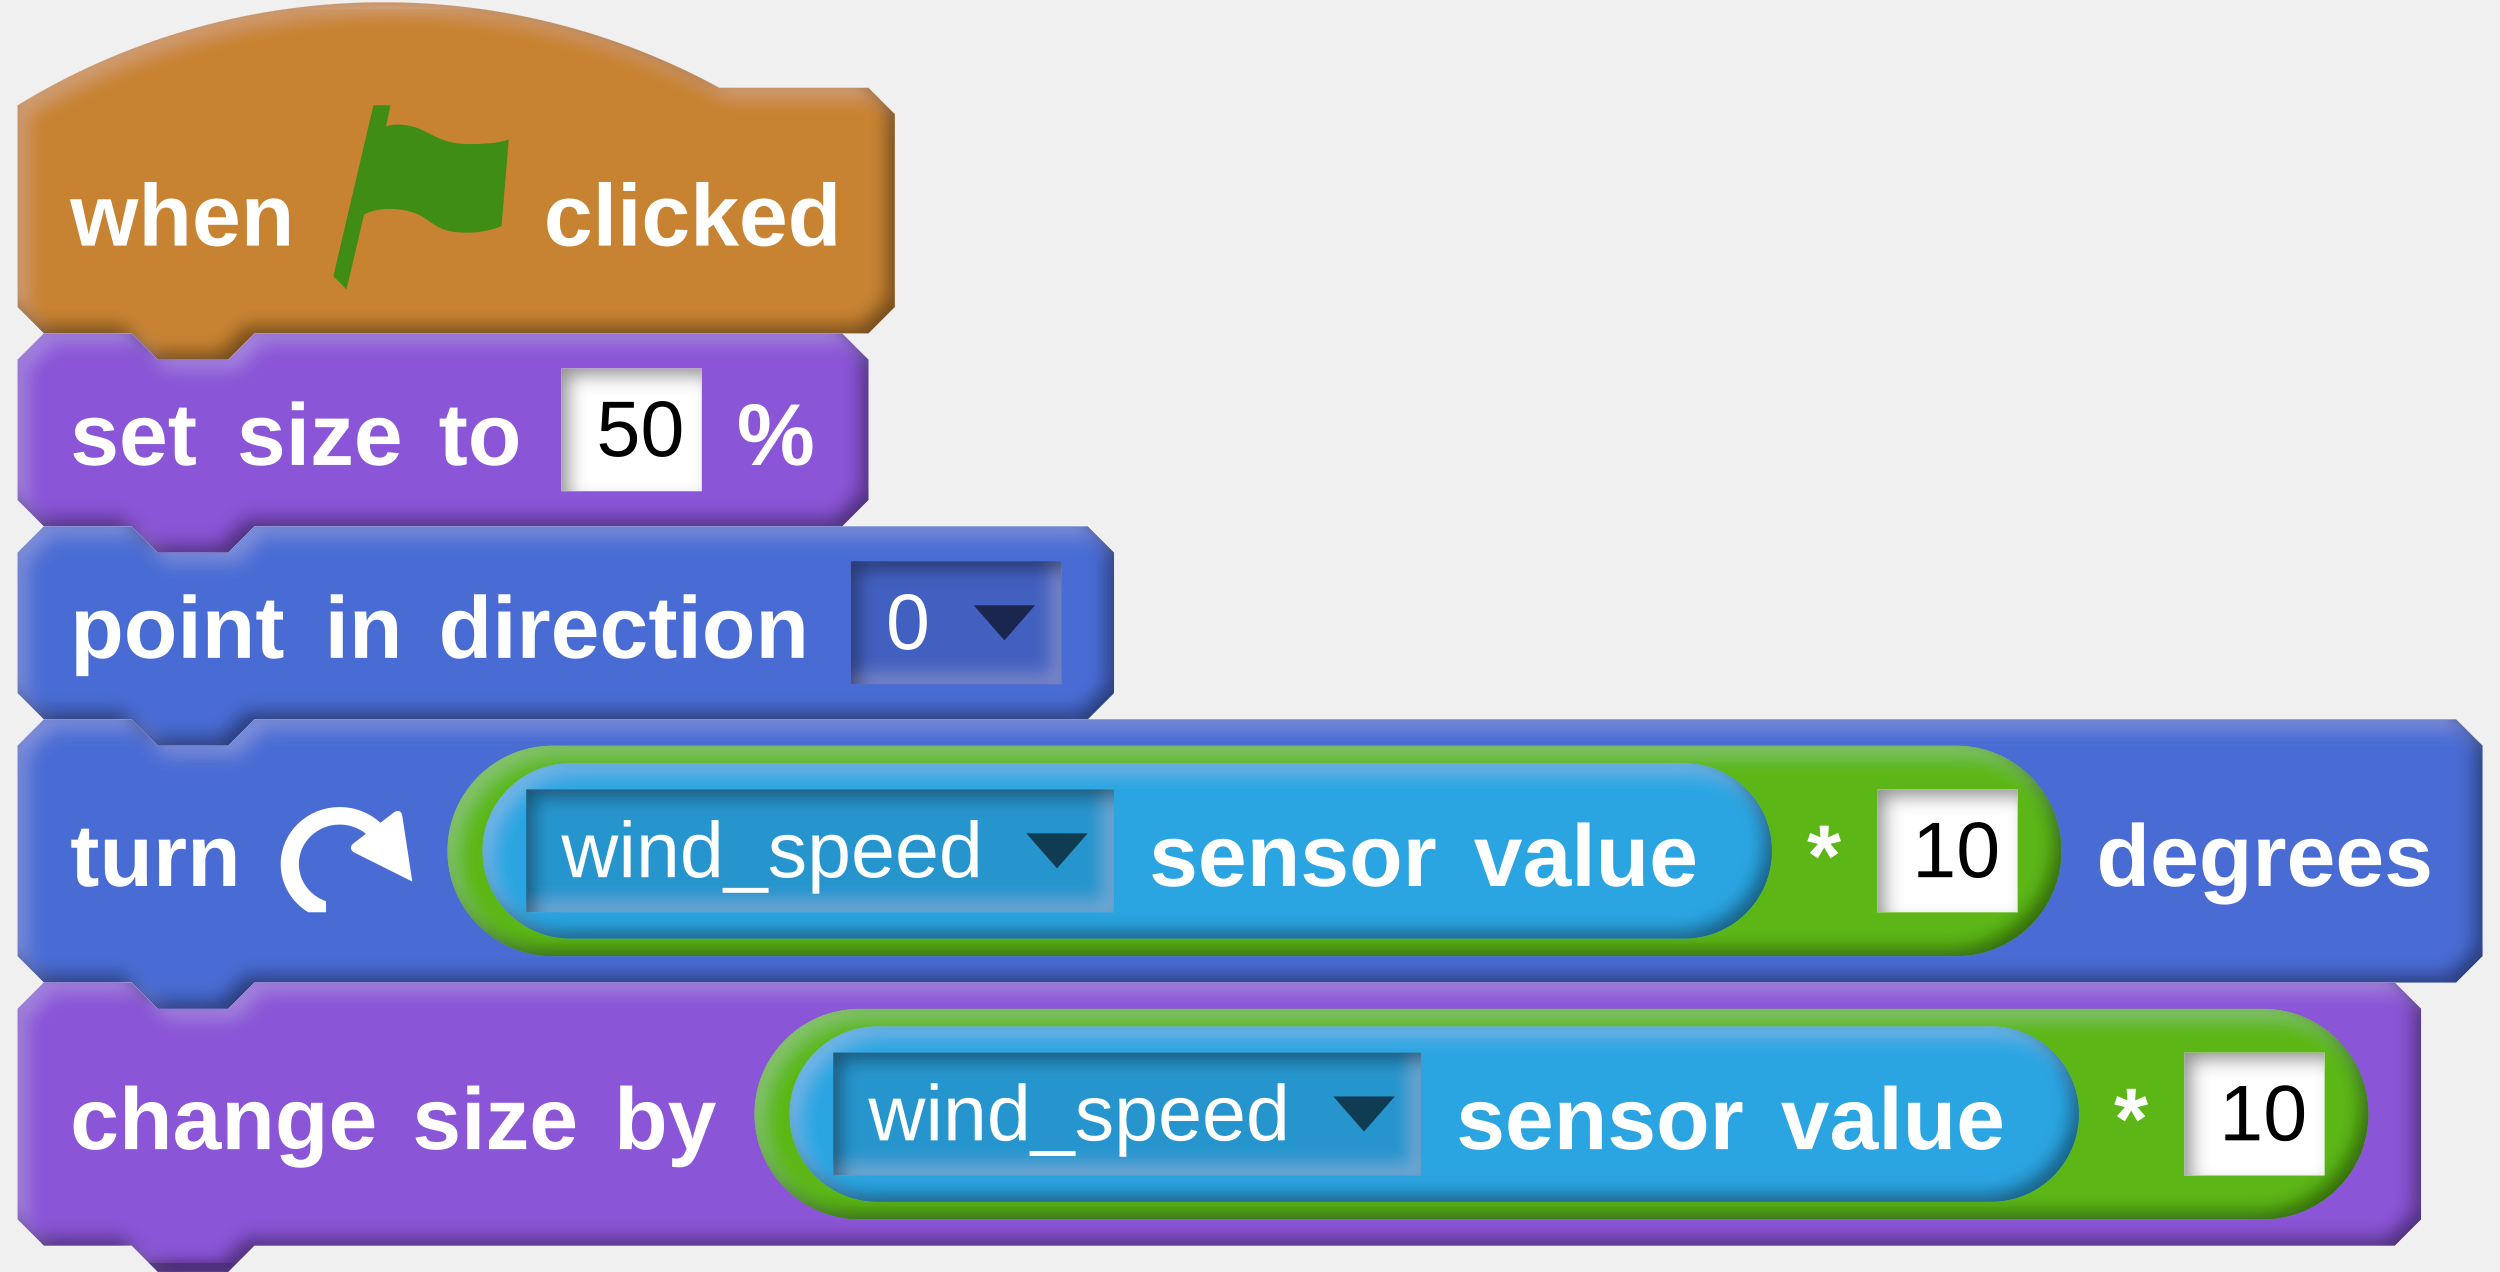
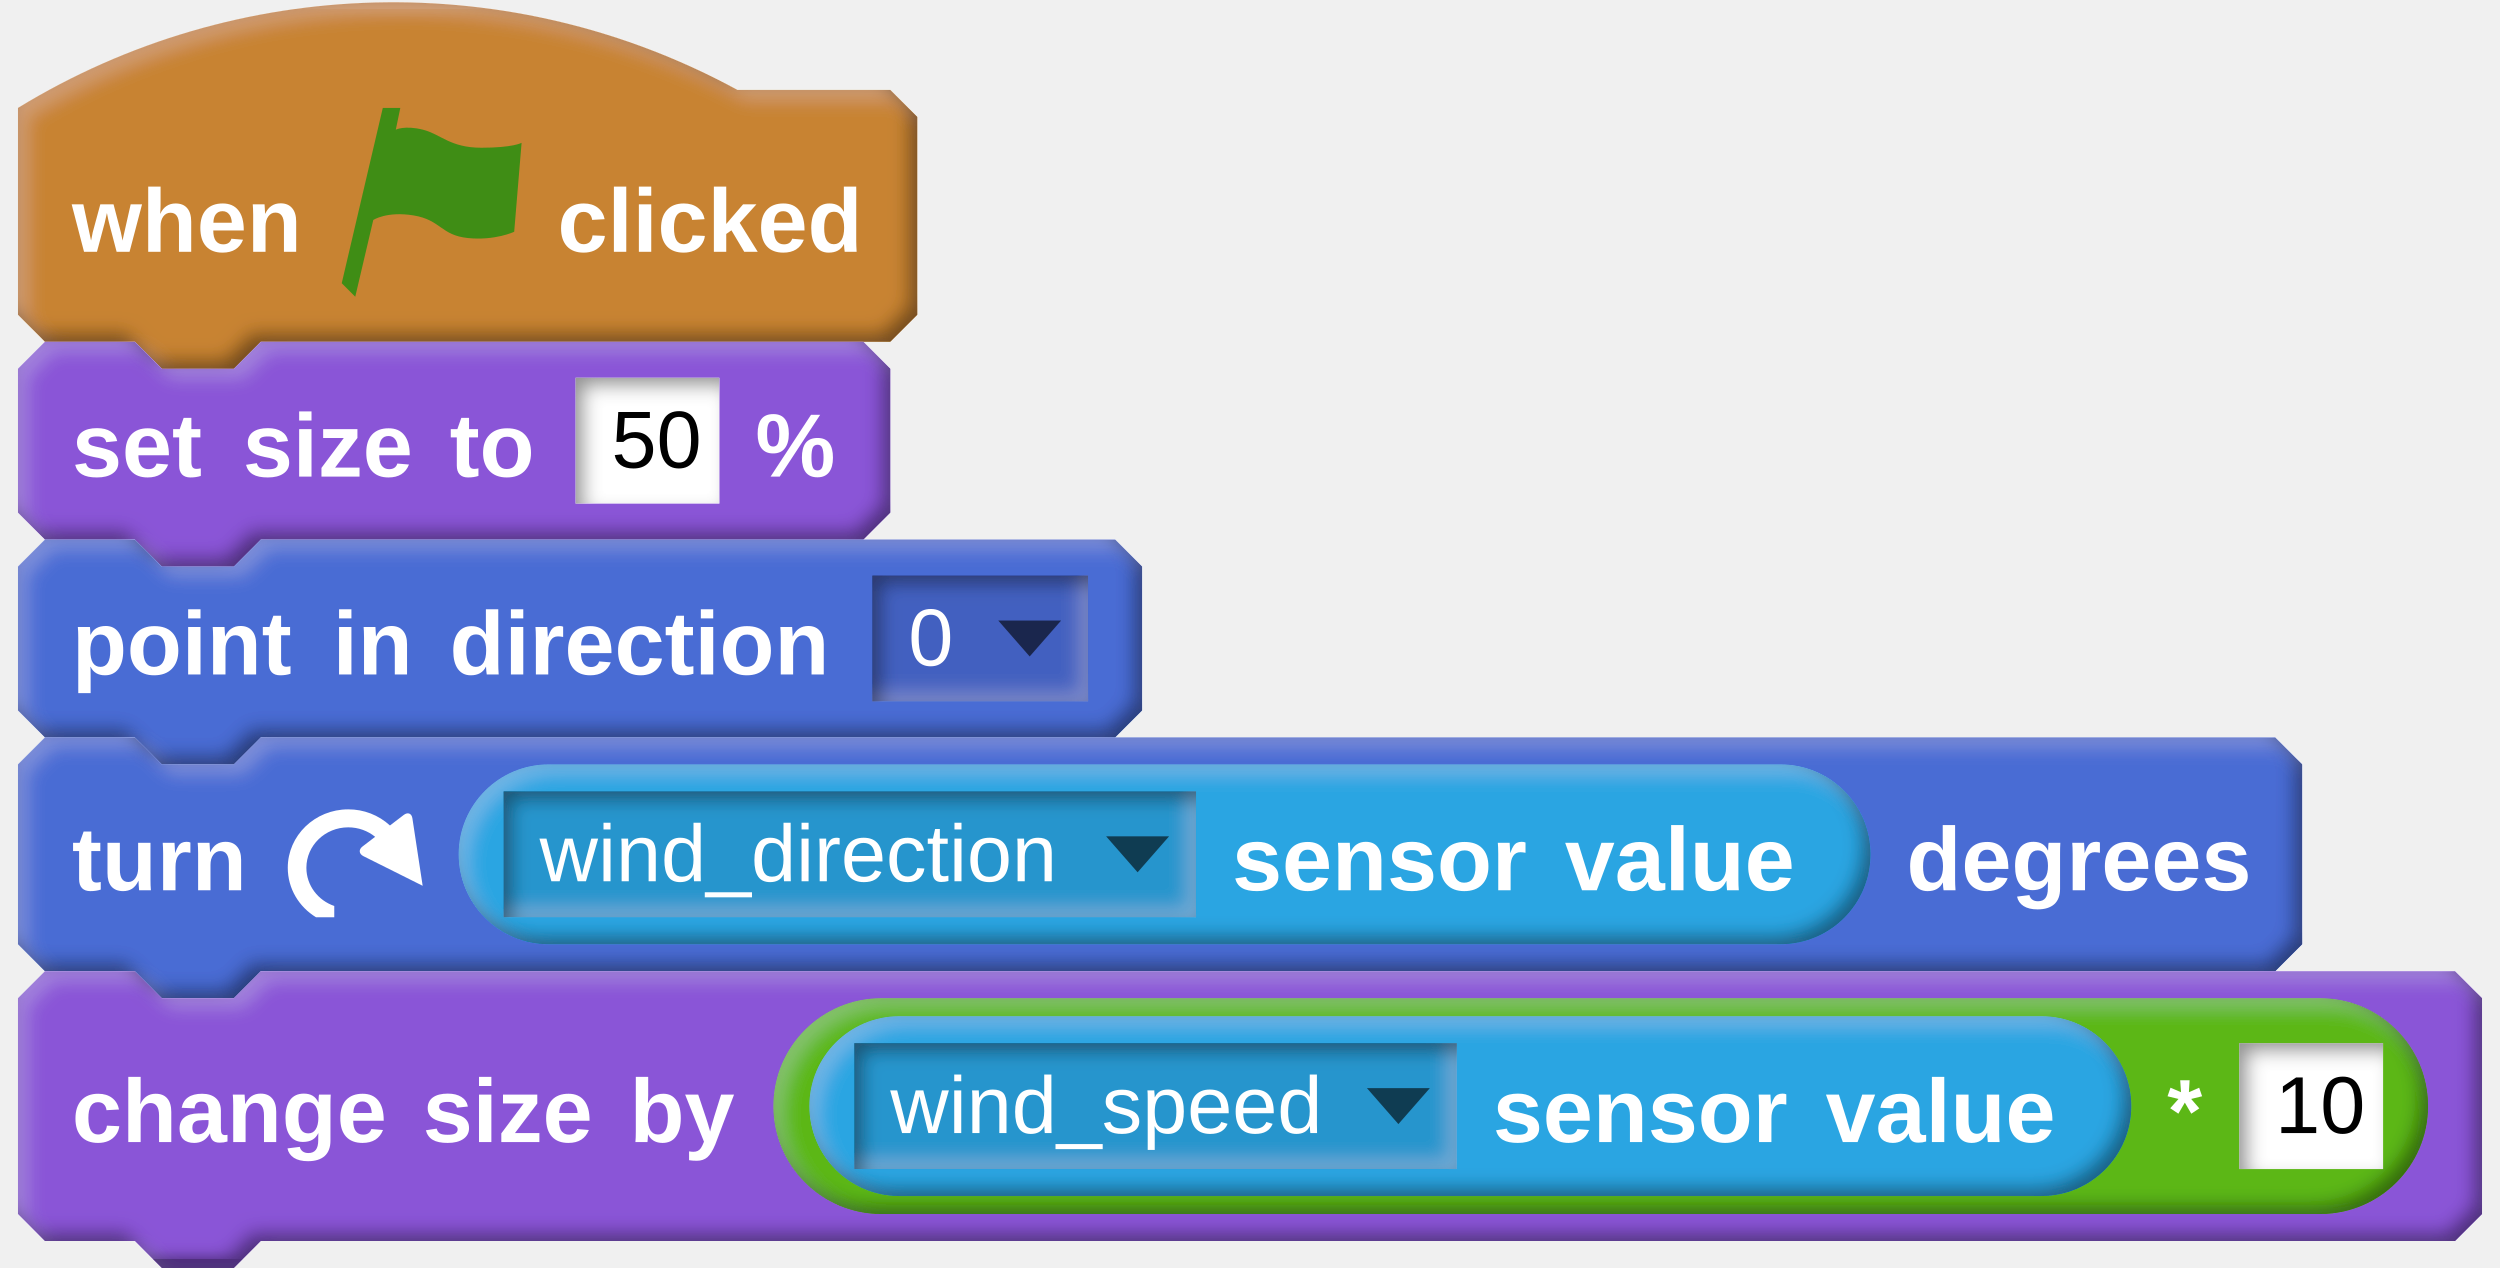
- <svg xmlns="http://www.w3.org/2000/svg" xmlns:xlink="http://www.w3.org/1999/xlink" version="1.1" width="285" height="145">
+ <svg xmlns="http://www.w3.org/2000/svg" xmlns:xlink="http://www.w3.org/1999/xlink" version="1.1" width="278" height="141">
  <defs>
    <filter id="bevelFilter" x0="-50%" y0="-50%" width="200%" height="200%">
      <feGaussianBlur result="blur-1" in="SourceAlpha" stdDeviation="1 1" />
      <feFlood result="flood-2" in="undefined" flood-color="#fff" flood-opacity="0.15" />
      <feOffset result="offset-3" in="blur-1" dx="1" dy="1" />
      <feComposite result="comp-4" operator="arithmetic" in="SourceAlpha" in2="offset-3" k2="1" k3="-1" />
      <feComposite result="comp-5" operator="in" in="flood-2" in2="comp-4" />
      <feFlood result="flood-6" in="undefined" flood-color="#000" flood-opacity="0.7" />
      <feOffset result="offset-7" in="blur-1" dx="-1" dy="-1" />
      <feComposite result="comp-8" operator="arithmetic" in="SourceAlpha" in2="offset-7" k2="1" k3="-1" />
      <feComposite result="comp-9" operator="in" in="flood-6" in2="comp-8" />
      <feMerge result="merge-10">
        <feMergeNode in="SourceGraphic" />
        <feMergeNode in="comp-5" />
        <feMergeNode in="comp-9" />
      </feMerge>
    </filter>
    <filter id="inputBevelFilter" x0="-50%" y0="-50%" width="200%" height="200%">
      <feGaussianBlur result="blur-1" in="SourceAlpha" stdDeviation="1 1" />
      <feFlood result="flood-2" in="undefined" flood-color="#fff" flood-opacity="0.15" />
      <feOffset result="offset-3" in="blur-1" dx="-1" dy="-1" />
      <feComposite result="comp-4" operator="arithmetic" in="SourceAlpha" in2="offset-3" k2="1" k3="-1" />
      <feComposite result="comp-5" operator="in" in="flood-2" in2="comp-4" />
      <feFlood result="flood-6" in="undefined" flood-color="#000" flood-opacity="0.7" />
      <feOffset result="offset-7" in="blur-1" dx="1" dy="1" />
      <feComposite result="comp-8" operator="arithmetic" in="SourceAlpha" in2="offset-7" k2="1" k3="-1" />
      <feComposite result="comp-9" operator="in" in="flood-6" in2="comp-8" />
      <feMerge result="merge-10">
        <feMergeNode in="SourceGraphic" />
        <feMergeNode in="comp-5" />
        <feMergeNode in="comp-9" />
      </feMerge>
    </filter>
    <filter id="inputDarkFilter" x0="-50%" y0="-50%" width="200%" height="200%">
      <feFlood result="flood-1" in="undefined" flood-color="#000" flood-opacity="0.2" />
      <feComposite result="comp-2" operator="in" in="flood-1" in2="SourceAlpha" />
      <feMerge result="merge-3">
        <feMergeNode in="SourceGraphic" />
        <feMergeNode in="comp-2" />
      </feMerge>
    </filter>
    <path d="M1.504 21L0 19.493 4.567 0h1.948l-.5 2.418s1.002-.502 3.006 0c2.006.503 3.008 2.01 6.517 2.01 3.508 0 4.463-.545 4.463-.545l-.823 9.892s-2.137 1.005-5.144.696c-3.007-.307-3.007-2.007-6.014-2.51-3.008-.502-4.512.503-4.512.503L1.504 21z" fill="#3f8d15" id="greenFlag" />
    <path d="M6.724 0C3.01 0 0 2.91 0 6.5c0 2.316 1.253 4.35 3.14 5.5H5.17v-1.256C3.364 10.126 2.07 8.46 2.07 6.5 2.07 4.015 4.152 2 6.723 2c1.14 0 2.184.396 2.993 1.053L8.31 4.13c-.45.344-.398.826.11 1.08L15 8.5 13.858.992c-.083-.547-.514-.714-.963-.37l-1.532 1.172A6.825 6.825 0 0 0 6.723 0z" fill="#fff" id="turnRight" />
    <path d="M3.637 1.794A6.825 6.825 0 0 1 8.277 0C11.99 0 15 2.91 15 6.5c0 2.316-1.253 4.35-3.14 5.5H9.83v-1.256c1.808-.618 3.103-2.285 3.103-4.244 0-2.485-2.083-4.5-4.654-4.5-1.14 0-2.184.396-2.993 1.053L6.69 4.13c.45.344.398.826-.11 1.08L0 8.5 1.142.992c.083-.547.514-.714.963-.37l1.532 1.172z" fill="#fff" id="turnLeft" />
    <path d="M0 0L4 4L0 8Z" fill="#111" id="addInput" />
    <path d="M4 0L4 8L0 4Z" fill="#111" id="delInput" />
    <g id="loopArrow">
      <path d="M8 0l2 -2l0 -3l3 0l-4 -5l-4 5l3 0l0 3l-8 0l0 2" fill="#000" opacity="0.3" />
      <path d="M8 0l2 -2l0 -3l3 0l-4 -5l-4 5l3 0l0 3l-8 0l0 2" fill="#fff" opacity="0.9" transform="translate(-1 -1)" />
    </g>
    <style>.sb-label{font-family:Lucida Grande,Verdana,Arial,DejaVu Sans,sans-serif;font-weight:700;fill:#fff;font-size:10px;word-spacing:+1px}.sb-obsolete{fill:#d42828}.sb-motion{fill:#4a6cd4}.sb-looks{fill:#8a55d7}.sb-sound{fill:#bb42c3}.sb-pen{fill:#0e9a6c}.sb-events{fill:#c88330}.sb-control{fill:#e1a91a}.sb-sensing{fill:#2ca5e2}.sb-operators{fill:#5cb712}.sb-variables{fill:#ee7d16}.sb-list{fill:#cc5b22}.sb-custom{fill:#632d99}.sb-custom-arg{fill:#5947b1}.sb-extension{fill:#4b4a60}.sb-grey{fill:#969696}.sb-bevel{filter:url(#bevelFilter)}.sb-input{filter:url(#inputBevelFilter)}.sb-input-number,.sb-input-number-dropdown,.sb-input-string{fill:#fff}.sb-literal-dropdown,.sb-literal-number,.sb-literal-number-dropdown,.sb-literal-string{font-weight:400;font-size:9px;word-spacing:0}.sb-literal-number,.sb-literal-number-dropdown,.sb-literal-string{fill:#000}.sb-darker{filter:url(#inputDarkFilter)}.sb-outline{stroke:#fff;stroke-opacity:.2;stroke-width:2;fill:none}.sb-define-hat-cap{stroke:#632d99;stroke-width:1;fill:#8e2ec2}.sb-comment{fill:#ffffa5;stroke:#d0d1d2;stroke-width:1}.sb-comment-line{fill:#ffff80}.sb-comment-label{font-family:Helevetica,Arial,DejaVu Sans,sans-serif;font-weight:700;fill:#5c5d5f;word-spacing:0;font-size:12px}</style>
  </defs>
  <g>
    <g transform="translate(0 0)">
      <g transform="translate(2 0)">
        <path d="M 0 12 L 0 12 A 80 80 0 0 1 80 10 L 97 10 L 100 13 L 100 35 L 97 38 L 27 38 L 24 41 L 16 41 L 13 38 L 3 38 L 0 35 Z" class="sb-events sb-bevel" />
        <text x="0" y="10" class="sb-label " transform="translate(6 18)">when</text>
        <use xlink:href="#greenFlag" transform="translate(36 12)" />
        <text x="0" y="10" class="sb-label " transform="translate(60 18)">clicked</text>
      </g>
      <g transform="translate(2 38)">
        <path d="M 0 3 L 3 0 L 13 0 L 16 3 L 24 3 L 27 0 L 94 0 L 97 3 L 97 19 L 94 22 L 27 22 L 24 25 L 16 25 L 13 22 L 3 22 L 0 19 Z" class="sb-looks sb-bevel" />
        <text x="0" y="10" class="sb-label " transform="translate(6 5)">set</text>
        <text x="0" y="10" class="sb-label " transform="translate(25 5)">size</text>
        <text x="0" y="10" class="sb-label " transform="translate(48 5)">to</text>
        <g transform="translate(62 4)">
          <rect x="0" y="0" width="16" height="14" class="sb-input sb-input-string" />
          <text x="0" y="10" class="sb-label sb-literal-string" transform="translate(4 0)">50</text>
        </g>
        <text x="0" y="10" class="sb-label " transform="translate(82 5)">%</text>
      </g>
      <g transform="translate(2 60)">
        <path d="M 0 3 L 3 0 L 13 0 L 16 3 L 24 3 L 27 0 L 122 0 L 125 3 L 125 19 L 122 22 L 27 22 L 24 25 L 16 25 L 13 22 L 3 22 L 0 19 Z" class="sb-motion sb-bevel" />
        <text x="0" y="10" class="sb-label " transform="translate(6 5)">point</text>
        <text x="0" y="10" class="sb-label " transform="translate(35 5)">in</text>
        <text x="0" y="10" class="sb-label " transform="translate(48 5)">direction</text>
        <g transform="translate(95 4)">
          <g width="24" height="14" class="sb-input sb-input-dropdown">
            <rect x="0" y="0" width="24" height="14" class="sb-motion sb-darker" />
          </g>
          <text x="0" y="10" class="sb-label sb-literal-dropdown" transform="translate(4 0)">0</text>
          <polygon points="7 0 3.5 4 0 0" fill="#000" opacity="0.6" transform="translate(14 5)" />
        </g>
      </g>
      <g transform="translate(2 82)">
-         <path d="M 0 3 L 3 0 L 13 0 L 16 3 L 24 3 L 27 0 L 278 0 L 281 3 L 281 27 L 278 30 L 27 30 L 24 33 L 16 33 L 13 30 L 3 30 L 0 27 Z" class="sb-motion sb-bevel" />
-         <text x="0" y="10" class="sb-label " transform="translate(6 9)">turn</text>
-         <use xlink:href="#turnRight" transform="translate(30 10)" />
+         <path d="M 0 3 L 3 0 L 13 0 L 16 3 L 24 3 L 27 0 L 251 0 L 254 3 L 254 23 L 251 26 L 27 26 L 24 29 L 16 29 L 13 26 L 3 26 L 0 23 Z" class="sb-motion sb-bevel" />
+         <text x="0" y="10" class="sb-label " transform="translate(6 7)">turn</text>
+         <use xlink:href="#turnRight" transform="translate(30 8)" />
        <g transform="translate(49 3)">
-           <path d="M 12 0 L 172 0 A 12 12 0 0 1 172 24 L 12 24 A 12 12 0 0 1 12 0 Z" class="sb-operators sb-bevel" />
-           <g transform="translate(4 2)">
-             <path d="M 10 0 L 137 0 A 10 10 0 0 1 137 20 L 10 20 A 10 10 0 0 1 10 0 Z" class="sb-sensing sb-bevel" />
-             <g transform="translate(5 3)">
-               <g width="67" height="14" class="sb-input sb-input-dropdown">
-                 <rect x="0" y="0" width="67" height="14" class="sb-sensing sb-darker" />
-               </g>
-               <text x="0" y="10" class="sb-label sb-literal-dropdown" transform="translate(4 0)">wind_speed</text>
-               <polygon points="7 0 3.5 4 0 0" fill="#000" opacity="0.6" transform="translate(57 5)" />
+           <path d="M 10 0 L 147 0 A 10 10 0 0 1 147 20 L 10 20 A 10 10 0 0 1 10 0 Z" class="sb-sensing sb-bevel" />
+           <g transform="translate(5 3)">
+             <g width="77" height="14" class="sb-input sb-input-dropdown">
+               <rect x="0" y="0" width="77" height="14" class="sb-sensing sb-darker" />
            </g>
-             <text x="0" y="10" class="sb-label " transform="translate(76 4)">sensor</text>
-             <text x="0" y="10" class="sb-label " transform="translate(113 4)">value</text>
+             <text x="0" y="10" class="sb-label sb-literal-dropdown" transform="translate(4 0)">wind_direction</text>
+             <polygon points="7 0 3.5 4 0 0" fill="#000" opacity="0.6" transform="translate(67 5)" />
          </g>
-           <text x="0" y="10" class="sb-label " transform="translate(155 6)">*</text>
-           <g transform="translate(163 5)">
-             <rect x="0" y="0" width="16" height="14" class="sb-input sb-input-string" />
-             <text x="0" y="10" class="sb-label sb-literal-string" transform="translate(4 0)">10</text>
-           </g>
+           <text x="0" y="10" class="sb-label " transform="translate(86 4)">sensor</text>
+           <text x="0" y="10" class="sb-label " transform="translate(123 4)">value</text>
        </g>
-         <text x="0" y="10" class="sb-label " transform="translate(237 9)">degrees</text>
+         <text x="0" y="10" class="sb-label " transform="translate(210 7)">degrees</text>
      </g>
-       <g transform="translate(2 112)">
+       <g transform="translate(2 108)">
        <path d="M 0 3 L 3 0 L 13 0 L 16 3 L 24 3 L 27 0 L 271 0 L 274 3 L 274 27 L 271 30 L 27 30 L 24 33 L 16 33 L 13 30 L 3 30 L 0 27 Z" class="sb-looks sb-bevel" />
        <text x="0" y="10" class="sb-label " transform="translate(6 9)">change</text>
        <text x="0" y="10" class="sb-label " transform="translate(45 9)">size</text>
        <text x="0" y="10" class="sb-label " transform="translate(68 9)">by</text>
        <g transform="translate(84 3)">
          <path d="M 12 0 L 172 0 A 12 12 0 0 1 172 24 L 12 24 A 12 12 0 0 1 12 0 Z" class="sb-operators sb-bevel" />
          <g transform="translate(4 2)">
            <path d="M 10 0 L 137 0 A 10 10 0 0 1 137 20 L 10 20 A 10 10 0 0 1 10 0 Z" class="sb-sensing sb-bevel" />
            <g transform="translate(5 3)">
              <g width="67" height="14" class="sb-input sb-input-dropdown">
                <rect x="0" y="0" width="67" height="14" class="sb-sensing sb-darker" />
              </g>
              <text x="0" y="10" class="sb-label sb-literal-dropdown" transform="translate(4 0)">wind_speed</text>
              <polygon points="7 0 3.5 4 0 0" fill="#000" opacity="0.6" transform="translate(57 5)" />
            </g>
            <text x="0" y="10" class="sb-label " transform="translate(76 4)">sensor</text>
            <text x="0" y="10" class="sb-label " transform="translate(113 4)">value</text>
          </g>
          <text x="0" y="10" class="sb-label " transform="translate(155 6)">*</text>
          <g transform="translate(163 5)">
            <rect x="0" y="0" width="16" height="14" class="sb-input sb-input-string" />
            <text x="0" y="10" class="sb-label sb-literal-string" transform="translate(4 0)">10</text>
          </g>
        </g>
      </g>
    </g>
  </g>
</svg>
